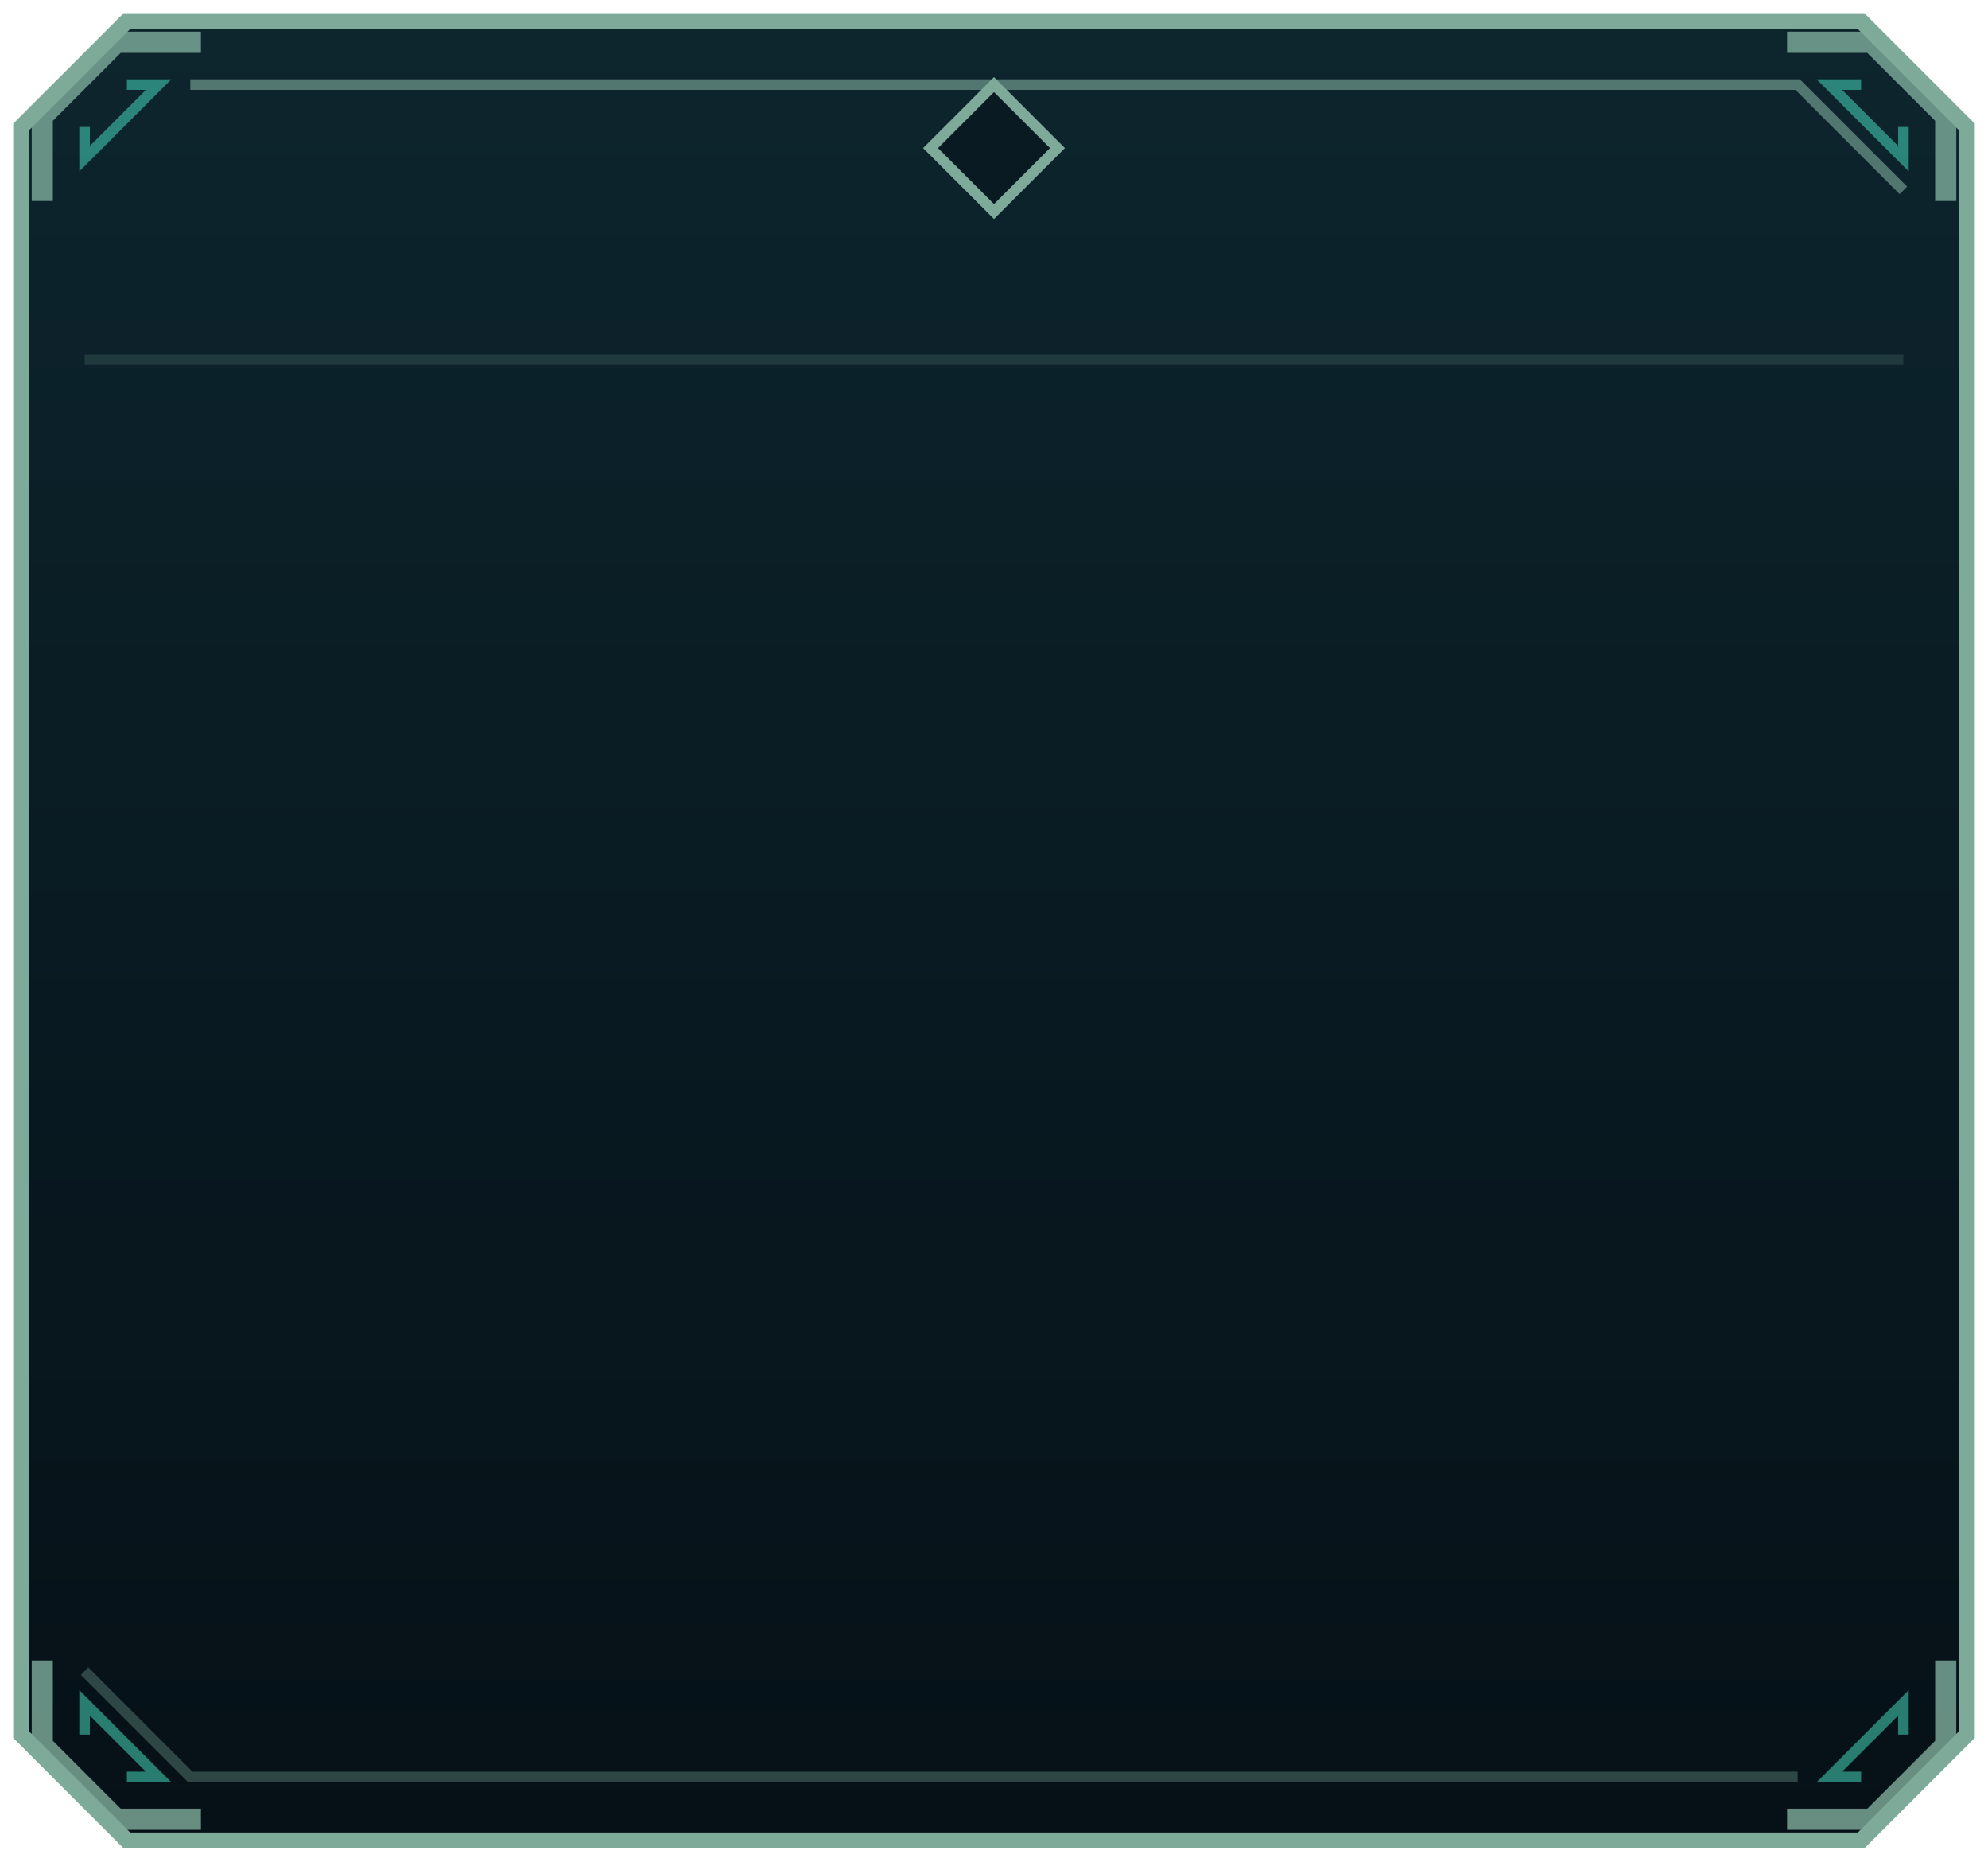
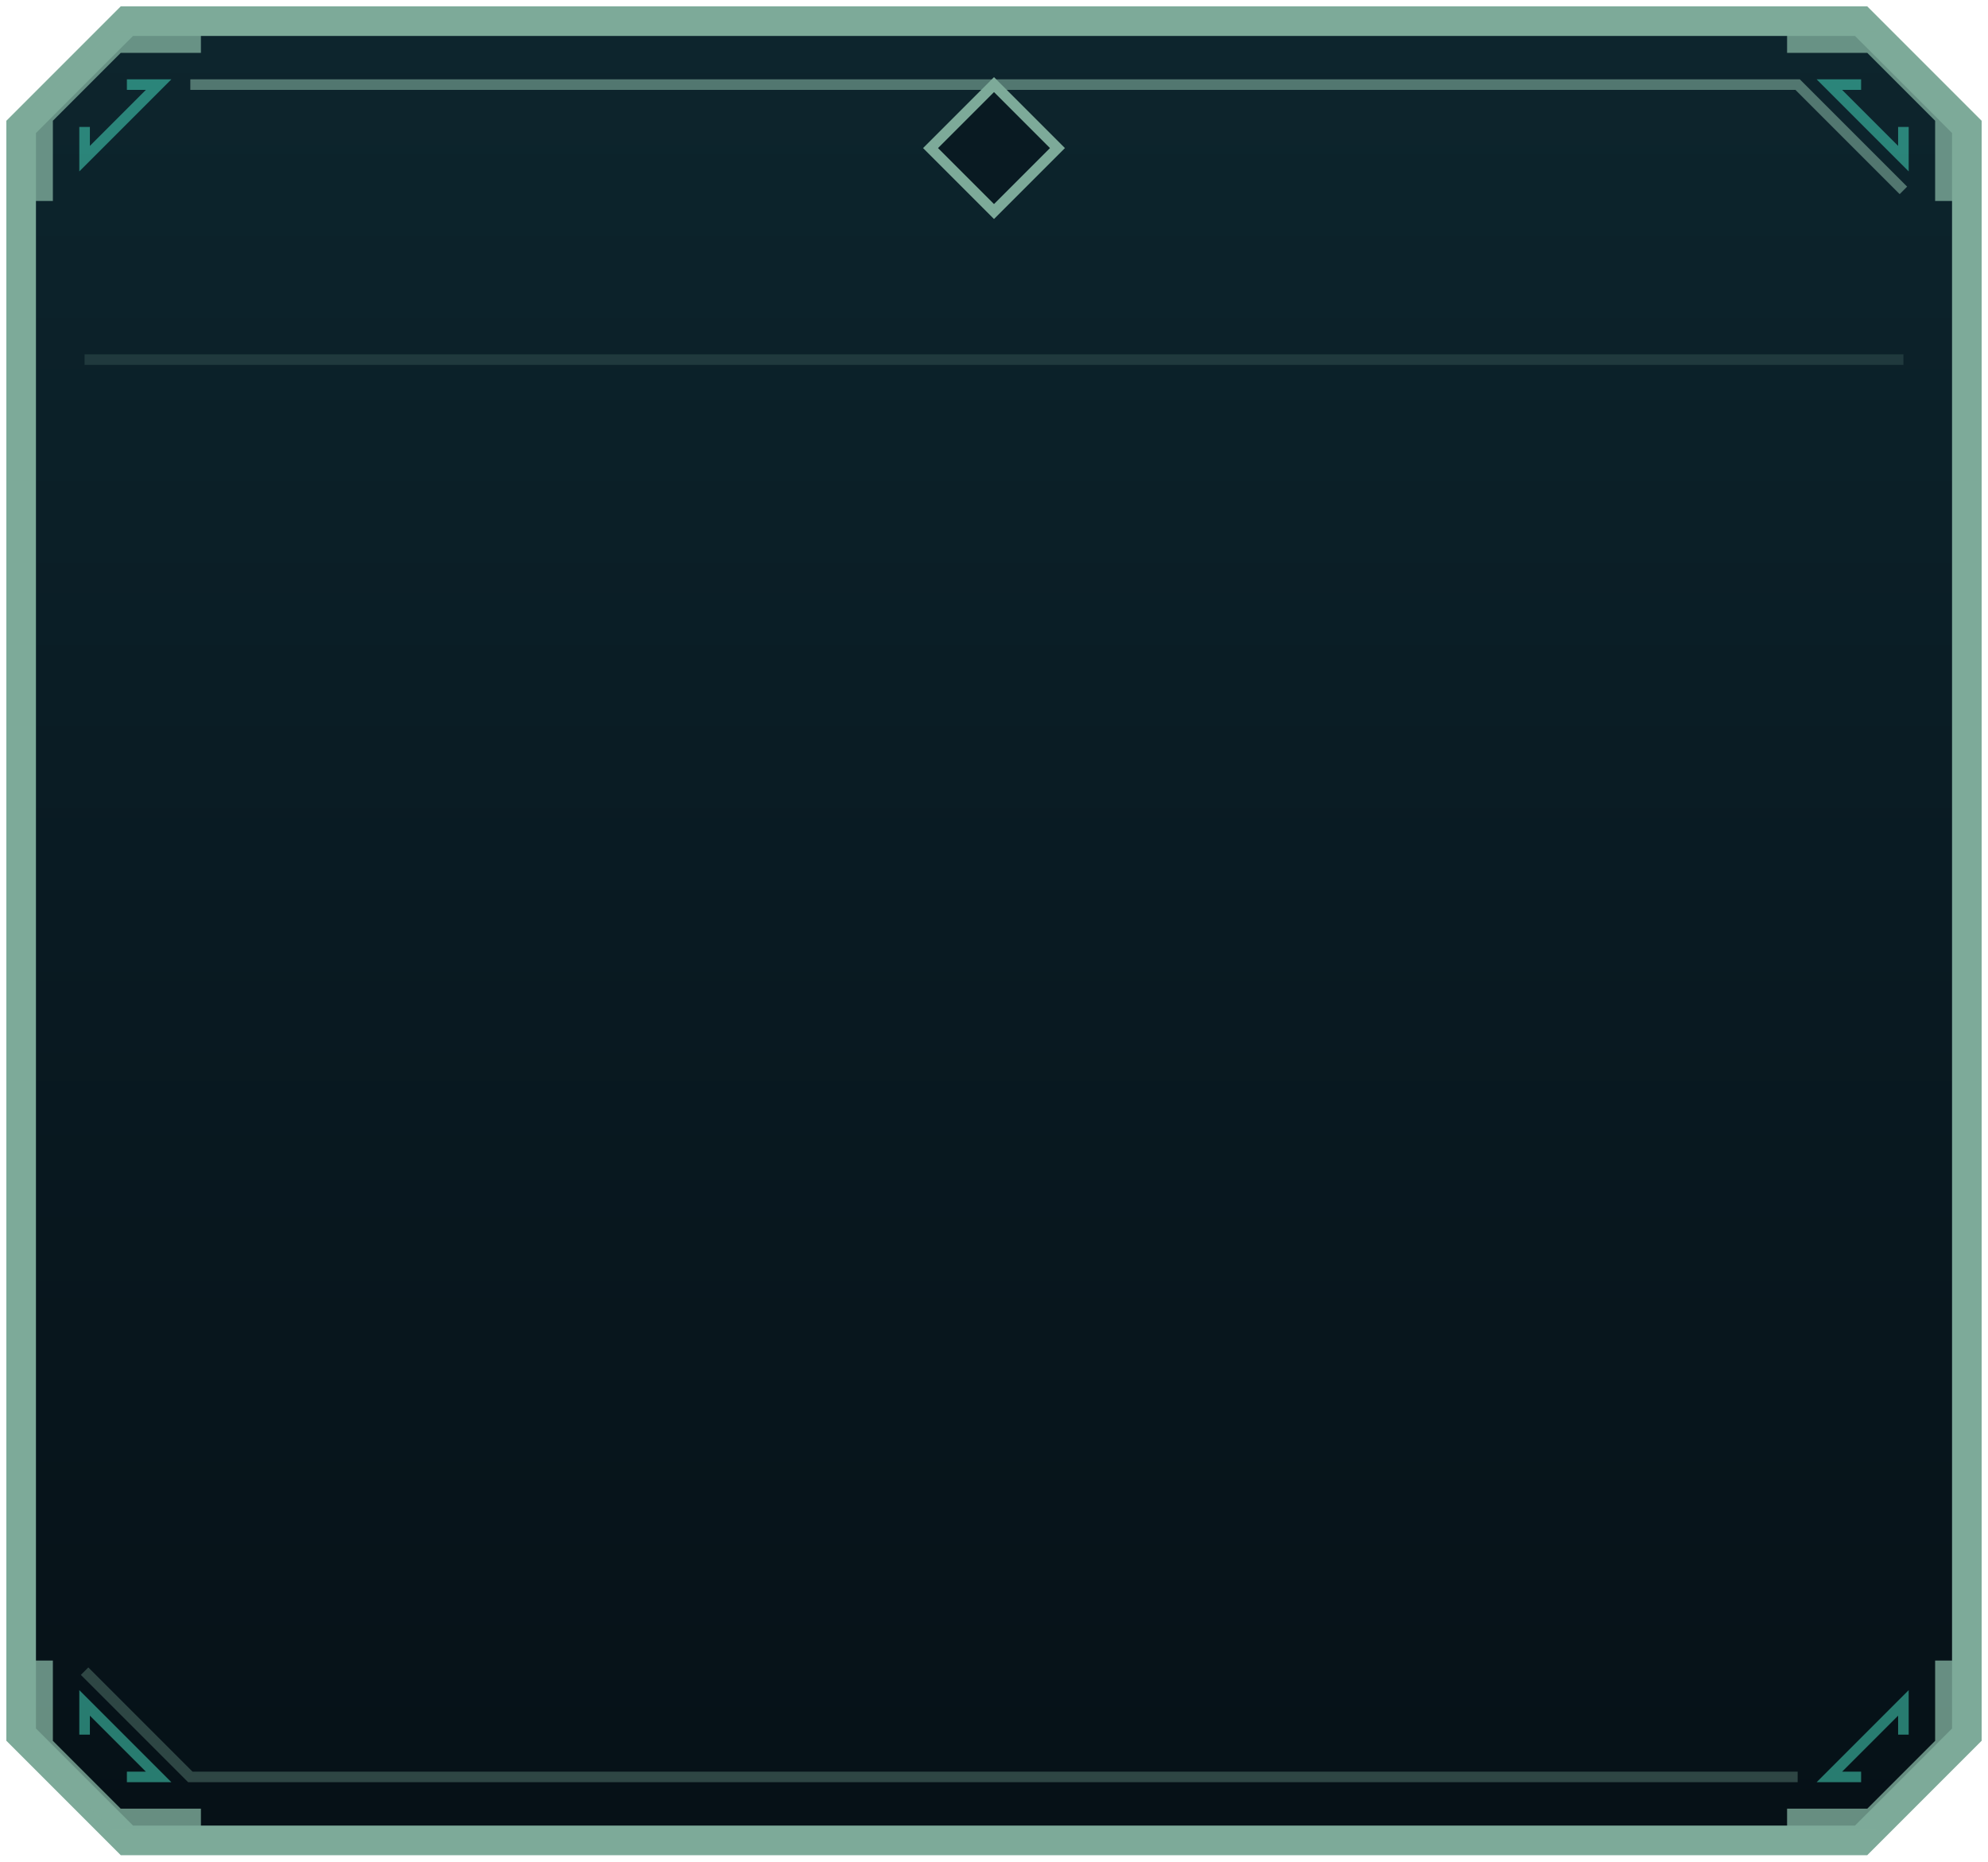
<svg xmlns="http://www.w3.org/2000/svg" width="188" height="176" viewBox="0 0 188 176">
  <defs>
    <linearGradient id="bg" x1="0" y1="0" x2="0" y2="1">
      <stop offset="0" stop-color="#0D252D" />
      <stop offset="0.5" stop-color="#091A22" />
      <stop offset="1" stop-color="#061117" />
    </linearGradient>
    <linearGradient id="jadeLine" x1="0" y1="0" x2="1" y2="0">
      <stop offset="0" stop-color="#1E8D7E" stop-opacity="0.15" />
      <stop offset="0.5" stop-color="#45D9BE" stop-opacity="0.95" />
      <stop offset="1" stop-color="#1E8D7E" stop-opacity="0.15" />
    </linearGradient>
    <linearGradient id="goldLine" x1="0" y1="0" x2="1" y2="0">
      <stop offset="0" stop-color="#8B621D" stop-opacity="0.15" />
      <stop offset="0.5" stop-color="#E8BE58" stop-opacity="0.95" />
      <stop offset="1" stop-color="#8B621D" stop-opacity="0.15" />
    </linearGradient>
    <filter id="softGlow" x="-40%" y="-40%" width="180%" height="180%">
      <feGaussianBlur stdDeviation="3" result="blur" />
      <feMerge>
        <feMergeNode in="blur" />
        <feMergeNode in="SourceGraphic" />
      </feMerge>
    </filter>
    <filter id="goldGlow" x="-40%" y="-40%" width="180%" height="180%">
      <feGaussianBlur stdDeviation="2.5" result="blur" />
      <feMerge>
        <feMergeNode in="blur" />
        <feMergeNode in="SourceGraphic" />
      </feMerge>
    </filter>
  </defs>
-   <path d="M12 2 H176 L186 12 V164 L176 174 H12 L2 164 V12 Z" fill="url(#bg)" stroke="#7DAA99" stroke-width="1.5" />
+   <path d="M12 2 H176 L186 12 V164 L176 174 H12 L2 164 V12 Z" fill="url(#bg)" stroke="#7DAA99" stroke-width="2.8" />
  <path d="M18 8 H170 L180 18" fill="none" stroke="#7DAA99" stroke-opacity="0.62" stroke-width="1" />
  <path d="M8 158 L18 168 H170" fill="none" stroke="#7DAA99" stroke-opacity="0.34" stroke-width="1" />
  <path d="M8 34 H180" stroke="#7DAA99" stroke-opacity="0.18" stroke-width="1" />
  <path d="M94 8 l6 6 -6 6 -6 -6 z" fill="#091A22" stroke="#7DAA99" stroke-width="1" />
  <path d="M 19 4 H 11 L 4 11 V 19" fill="none" stroke="#7DAA99" stroke-width="2" opacity="0.82" />
  <path d="M 12 8 H 15 L 8 15 V 12" fill="none" stroke="#45D9BE" stroke-width="1" opacity="0.533" />
  <path d="M 169 4 H 177 L 184 11 V 19" fill="none" stroke="#7DAA99" stroke-width="2" opacity="0.82" />
  <path d="M 176 8 H 173 L 180 15 V 12" fill="none" stroke="#45D9BE" stroke-width="1" opacity="0.533" />
  <path d="M 19 172 H 11 L 4 165 V 157" fill="none" stroke="#7DAA99" stroke-width="2" opacity="0.82" />
  <path d="M 12 168 H 15 L 8 161 V 164" fill="none" stroke="#45D9BE" stroke-width="1" opacity="0.533" />
  <path d="M 169 172 H 177 L 184 165 V 157" fill="none" stroke="#7DAA99" stroke-width="2" opacity="0.82" />
  <path d="M 176 168 H 173 L 180 161 V 164" fill="none" stroke="#45D9BE" stroke-width="1" opacity="0.533" />
</svg>
